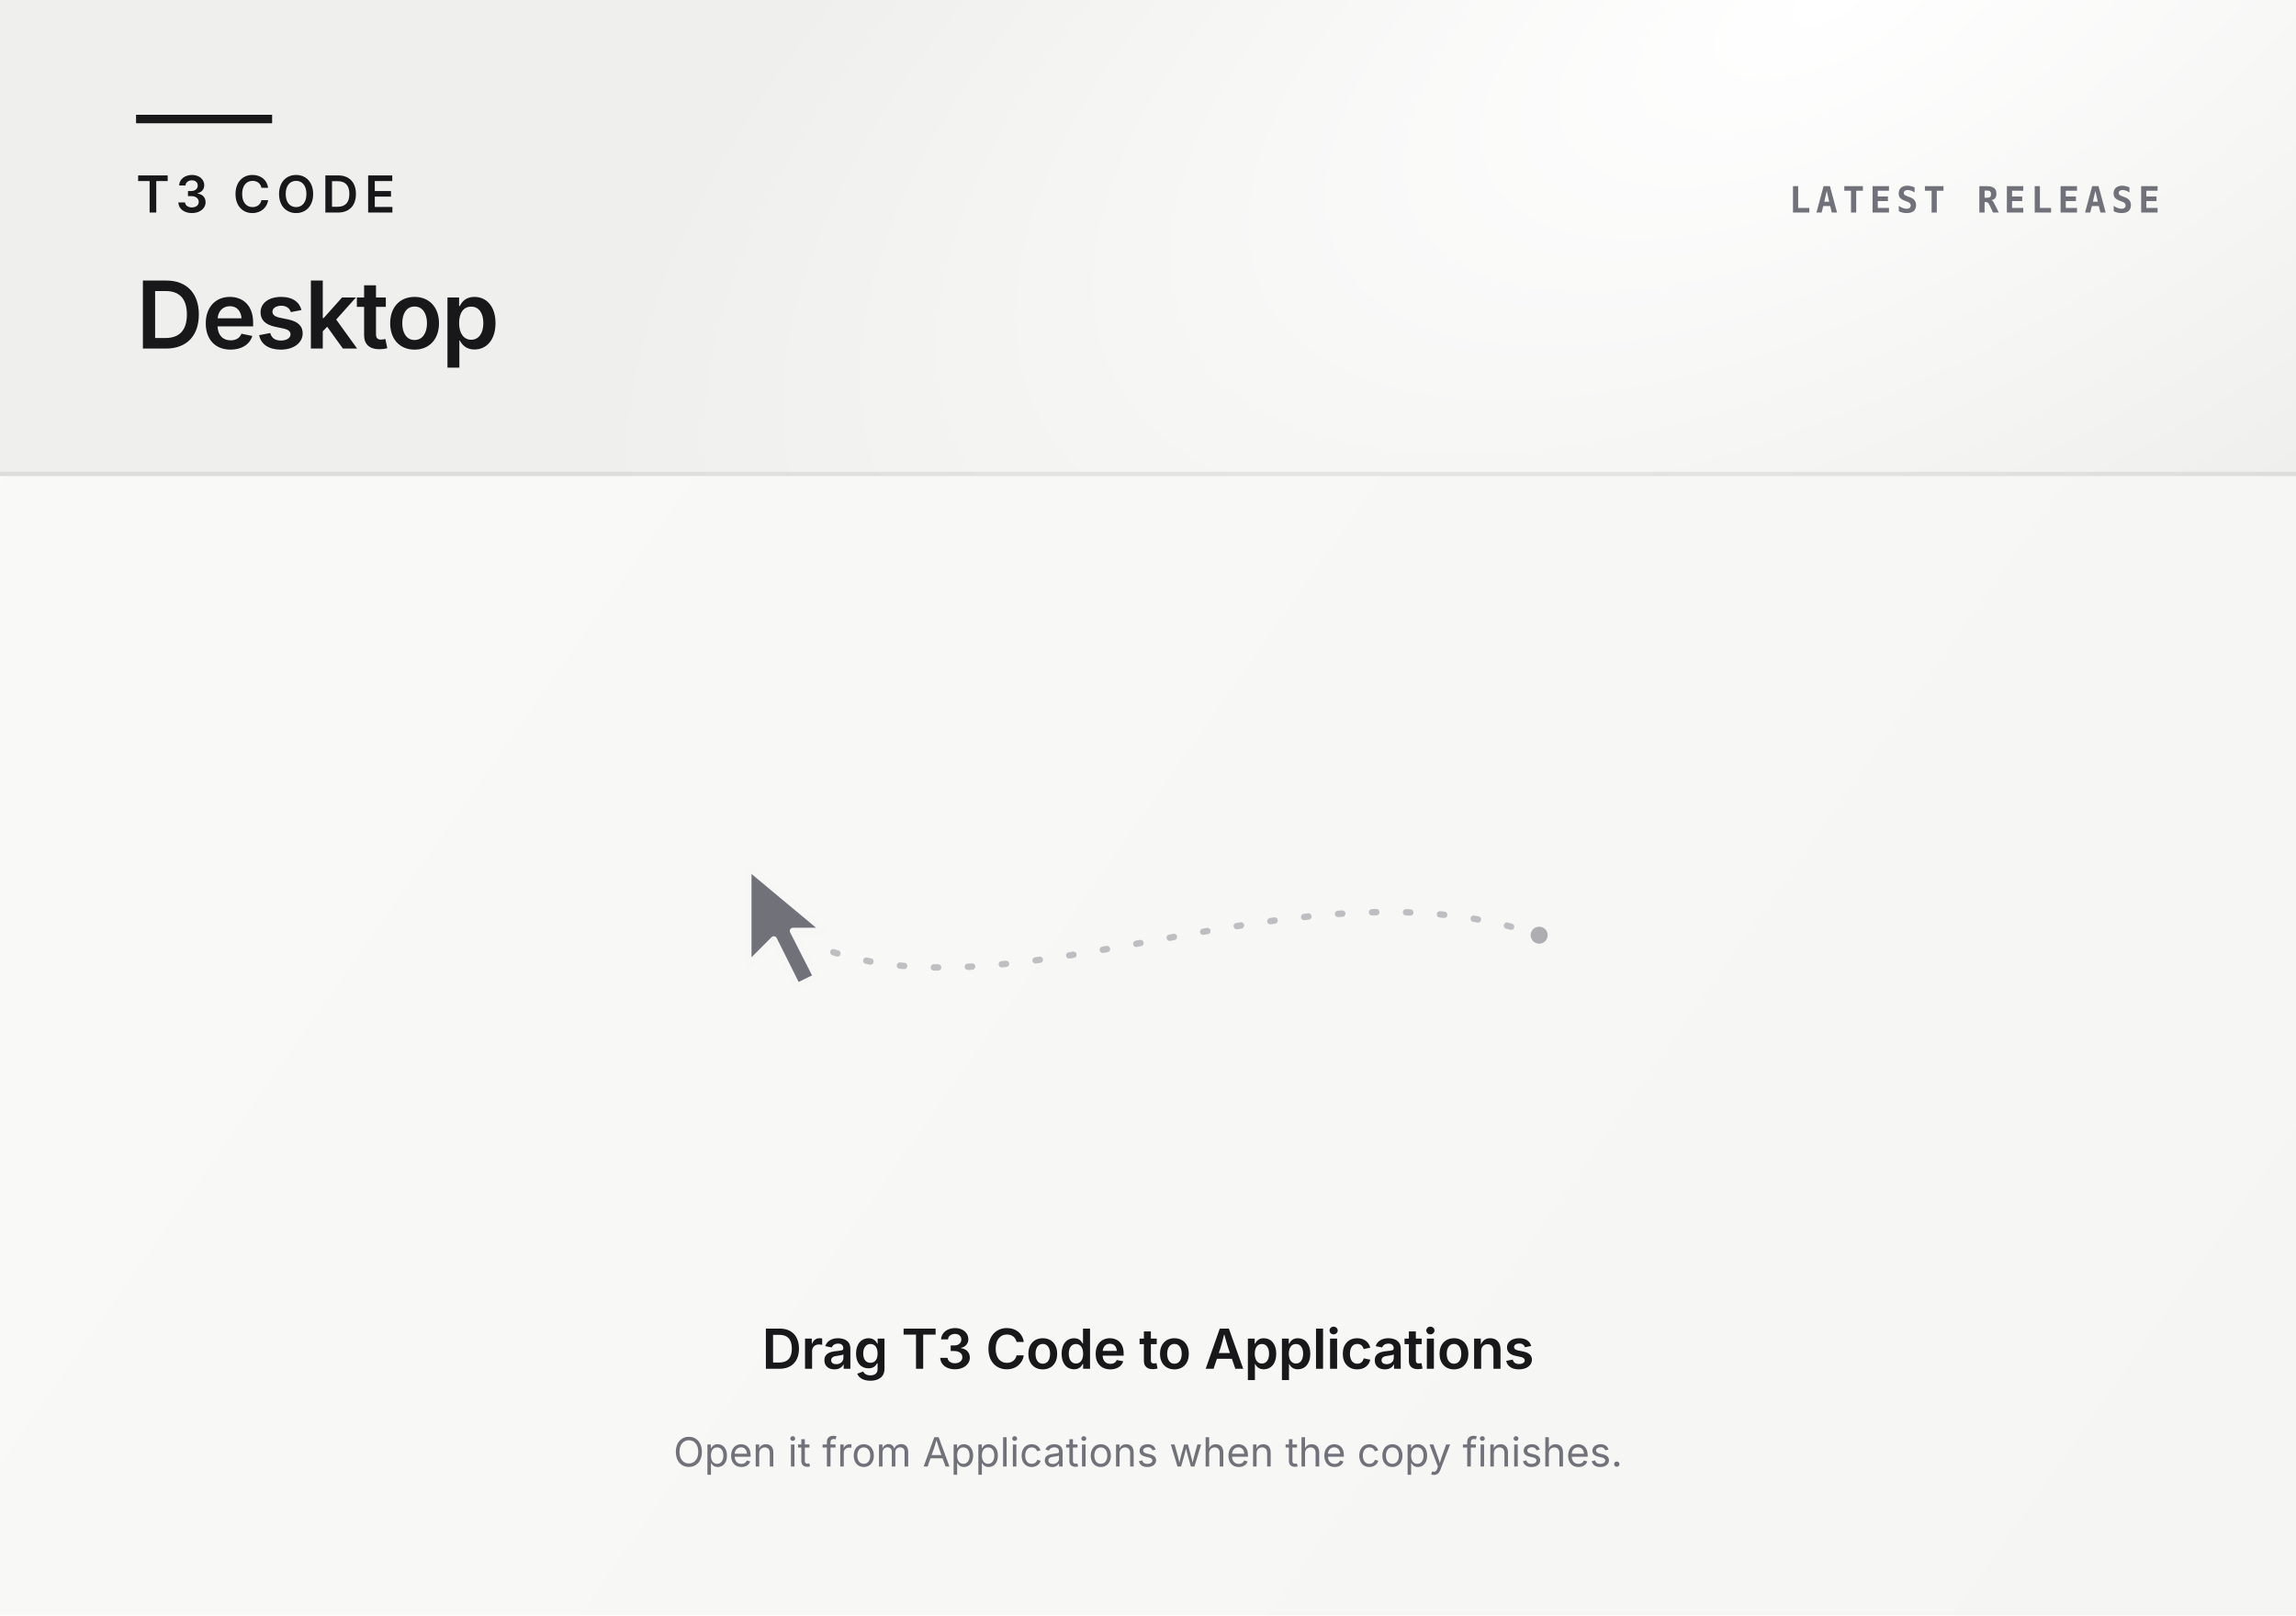
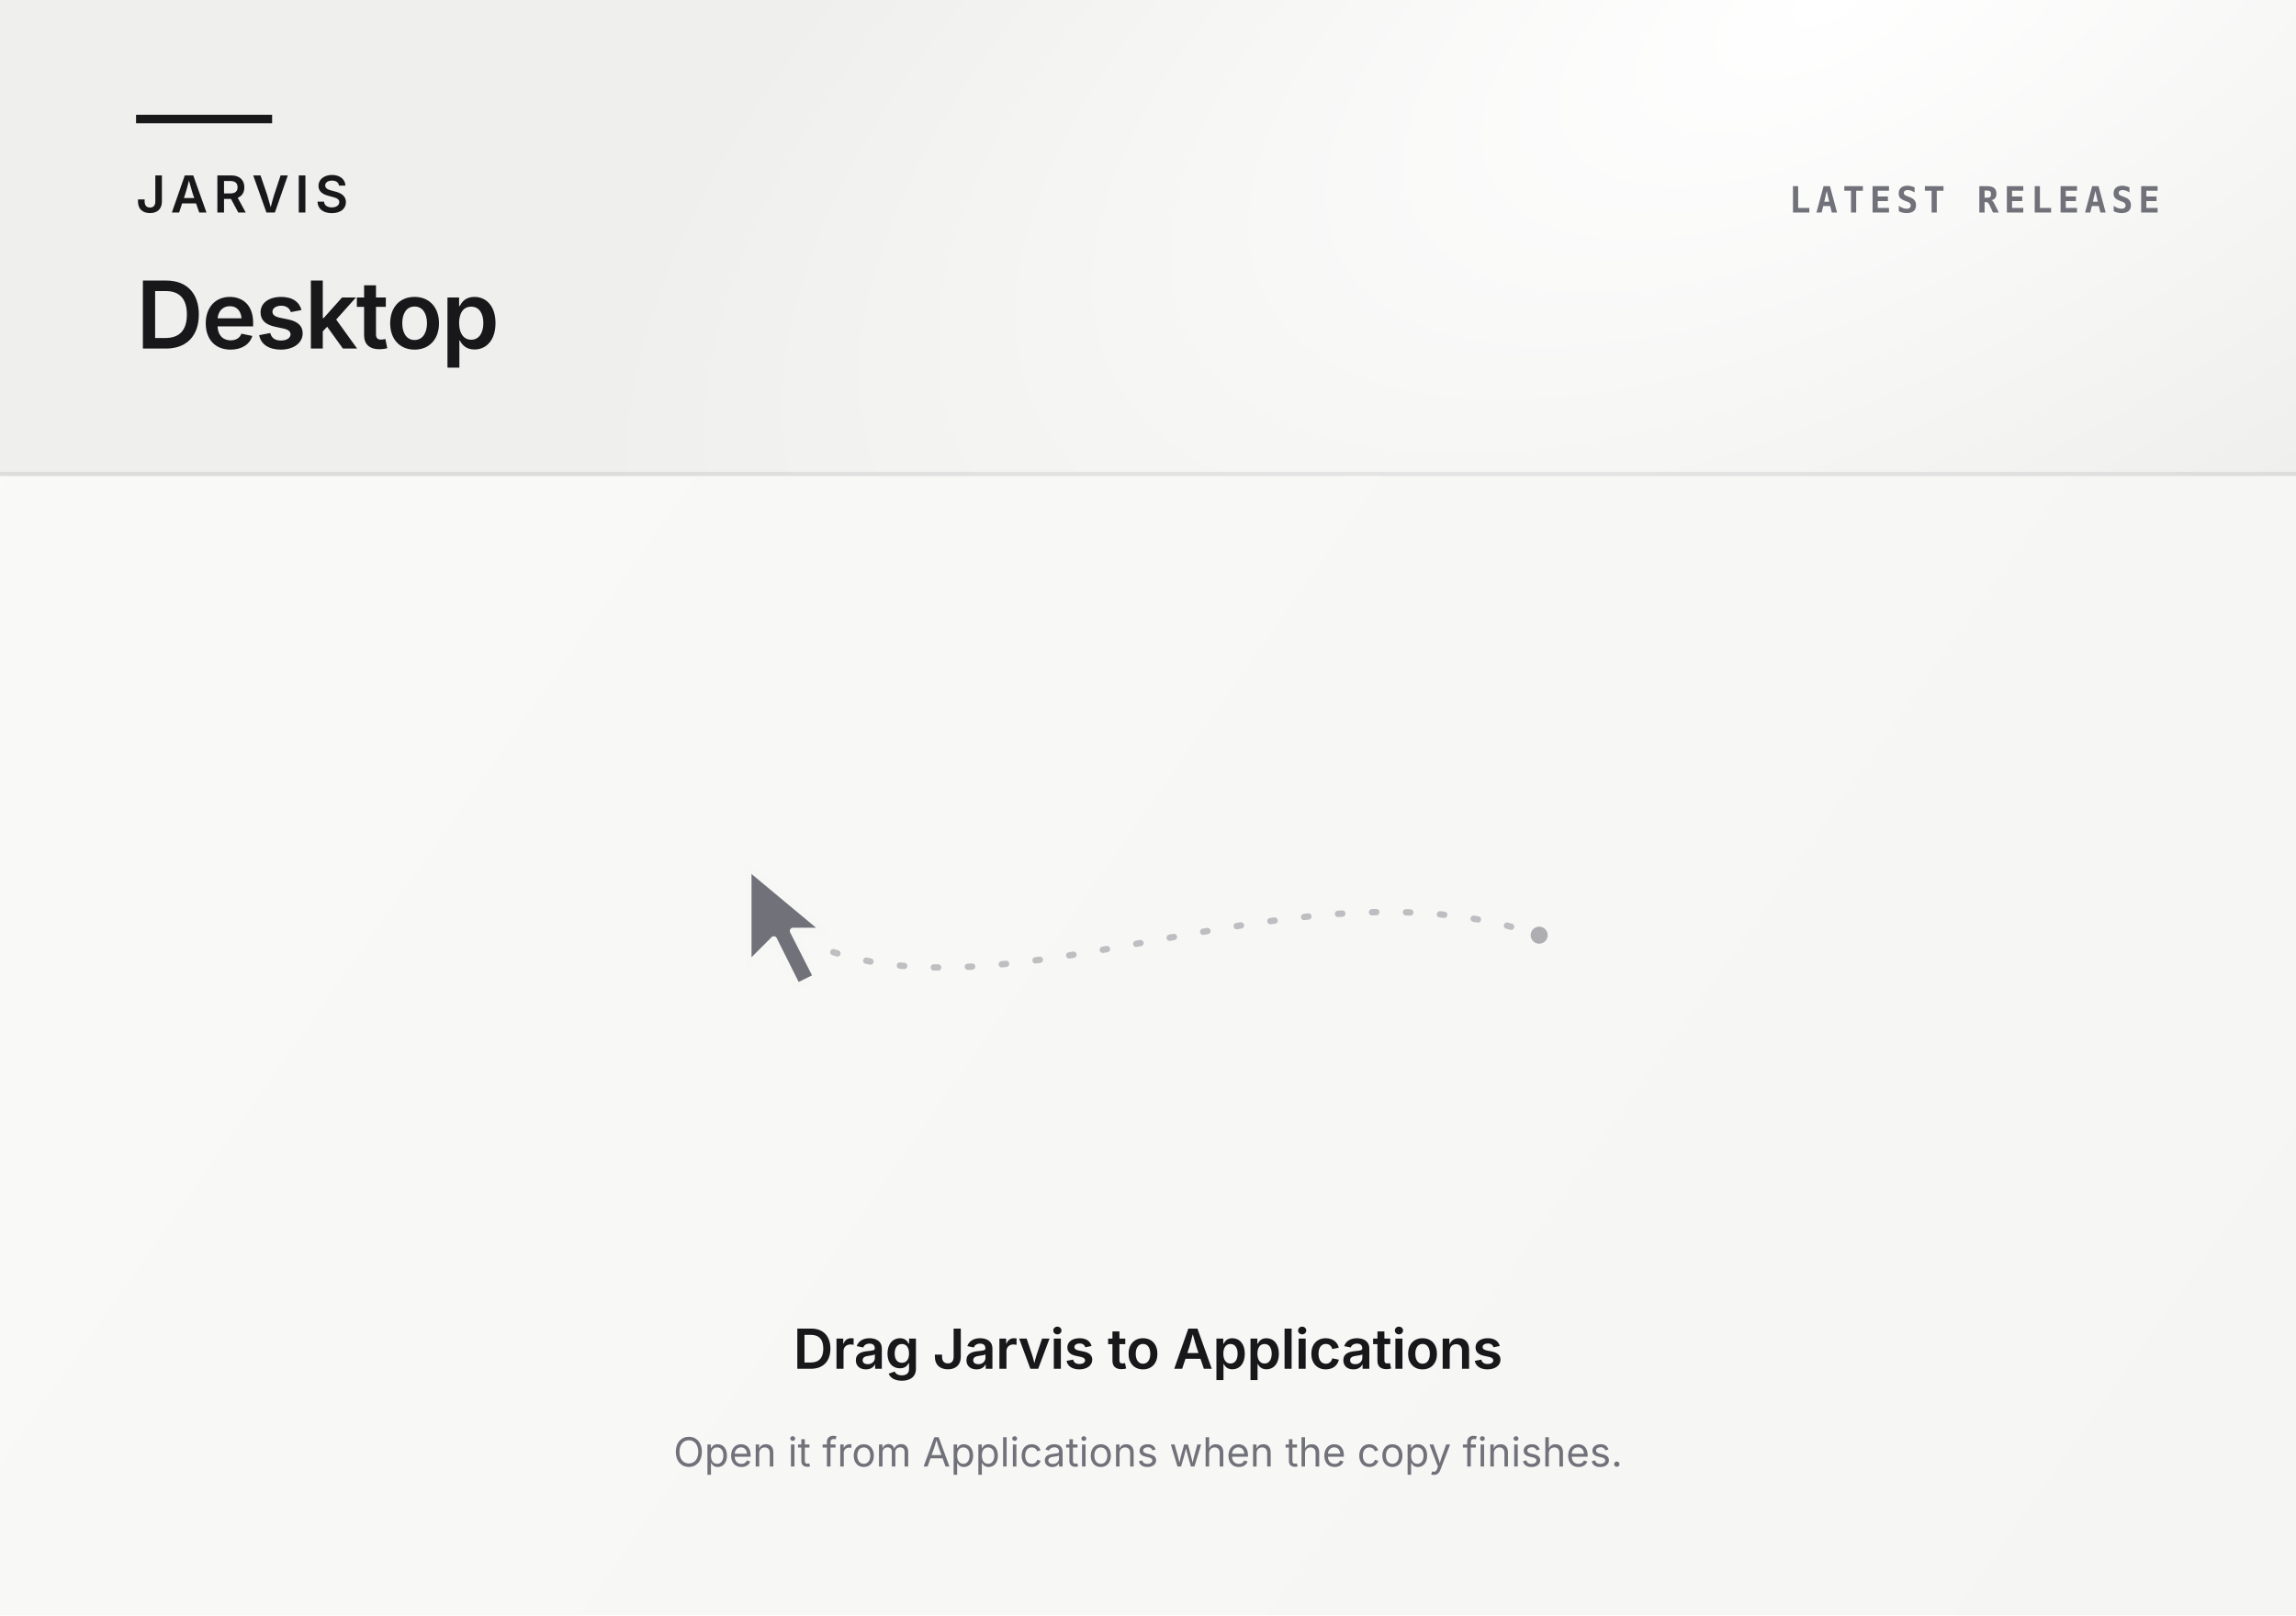
<svg xmlns="http://www.w3.org/2000/svg" width="1080" height="760" viewBox="0 0 540 380" fill="none">
  <defs>
    <linearGradient id="latest-surface" x1="0" y1="0" x2="540" y2="380" gradientUnits="userSpaceOnUse">
      <stop stop-color="#FAFAF9" />
      <stop offset="1" stop-color="#F5F5F4" />
    </linearGradient>
    <radialGradient id="latest-light" cx="0" cy="0" r="1" gradientUnits="userSpaceOnUse" gradientTransform="translate(430 0) rotate(152) scale(320 150)">
      <stop stop-color="#FFFFFF" />
      <stop offset="1" stop-color="#FFFFFF" stop-opacity="0" />
    </radialGradient>
  </defs>
  <rect width="540" height="380" fill="url(#latest-surface)" />
  <rect width="540" height="112" fill="#EFEFED" />
  <rect width="540" height="112" fill="url(#latest-light)" />
  <path d="M0 111.5H540" stroke="#18181B" stroke-opacity="0.08" />
  <path d="M32 28H64" stroke="#18181B" stroke-width="2" />
  <g font-family="-apple-system, BlinkMacSystemFont, sans-serif" fill="#18181B">
-     <text x="32" y="50" font-size="12" font-weight="600" letter-spacing="1.4">T3 CODE</text>
+     <text x="32" y="50" font-size="12" font-weight="600" letter-spacing="1.4">JARVIS</text>
    <text x="32" y="82" font-size="22" font-weight="600" letter-spacing="-0.45">Desktop</text>
    <text x="508" y="50" text-anchor="end" font-family="ui-monospace, SFMono-Regular, Menlo, monospace" font-size="8.5" font-weight="600" letter-spacing="1.2" fill="#71717A">LATEST RELEASE</text>
  </g>
  <path d="M196 224C242 239 307 201 362 220" stroke="#71717A" stroke-width="1.5" stroke-linecap="round" stroke-dasharray="1 7" opacity="0.42" />
  <circle cx="362" cy="220" r="2" fill="#71717A" opacity="0.55" />
  <path d="M176 204V227L182 221L187.5 232L192 229.8L186.5 219H194L176 204Z" fill="#71717A" stroke="#F7F7F5" stroke-width="1.5" stroke-linejoin="round" />
  <g font-family="-apple-system, BlinkMacSystemFont, sans-serif" text-anchor="middle">
-     <text x="270" y="322" font-size="13" font-weight="600" letter-spacing="-0.1" fill="#18181B">Drag T3 Code to Applications</text>
+     <text x="270" y="322" font-size="13" font-weight="600" letter-spacing="-0.1" fill="#18181B">Drag Jarvis to Applications</text>
    <text x="270" y="345" font-size="9.5" fill="#71717A">Open it from Applications when the copy finishes.</text>
  </g>
</svg>
